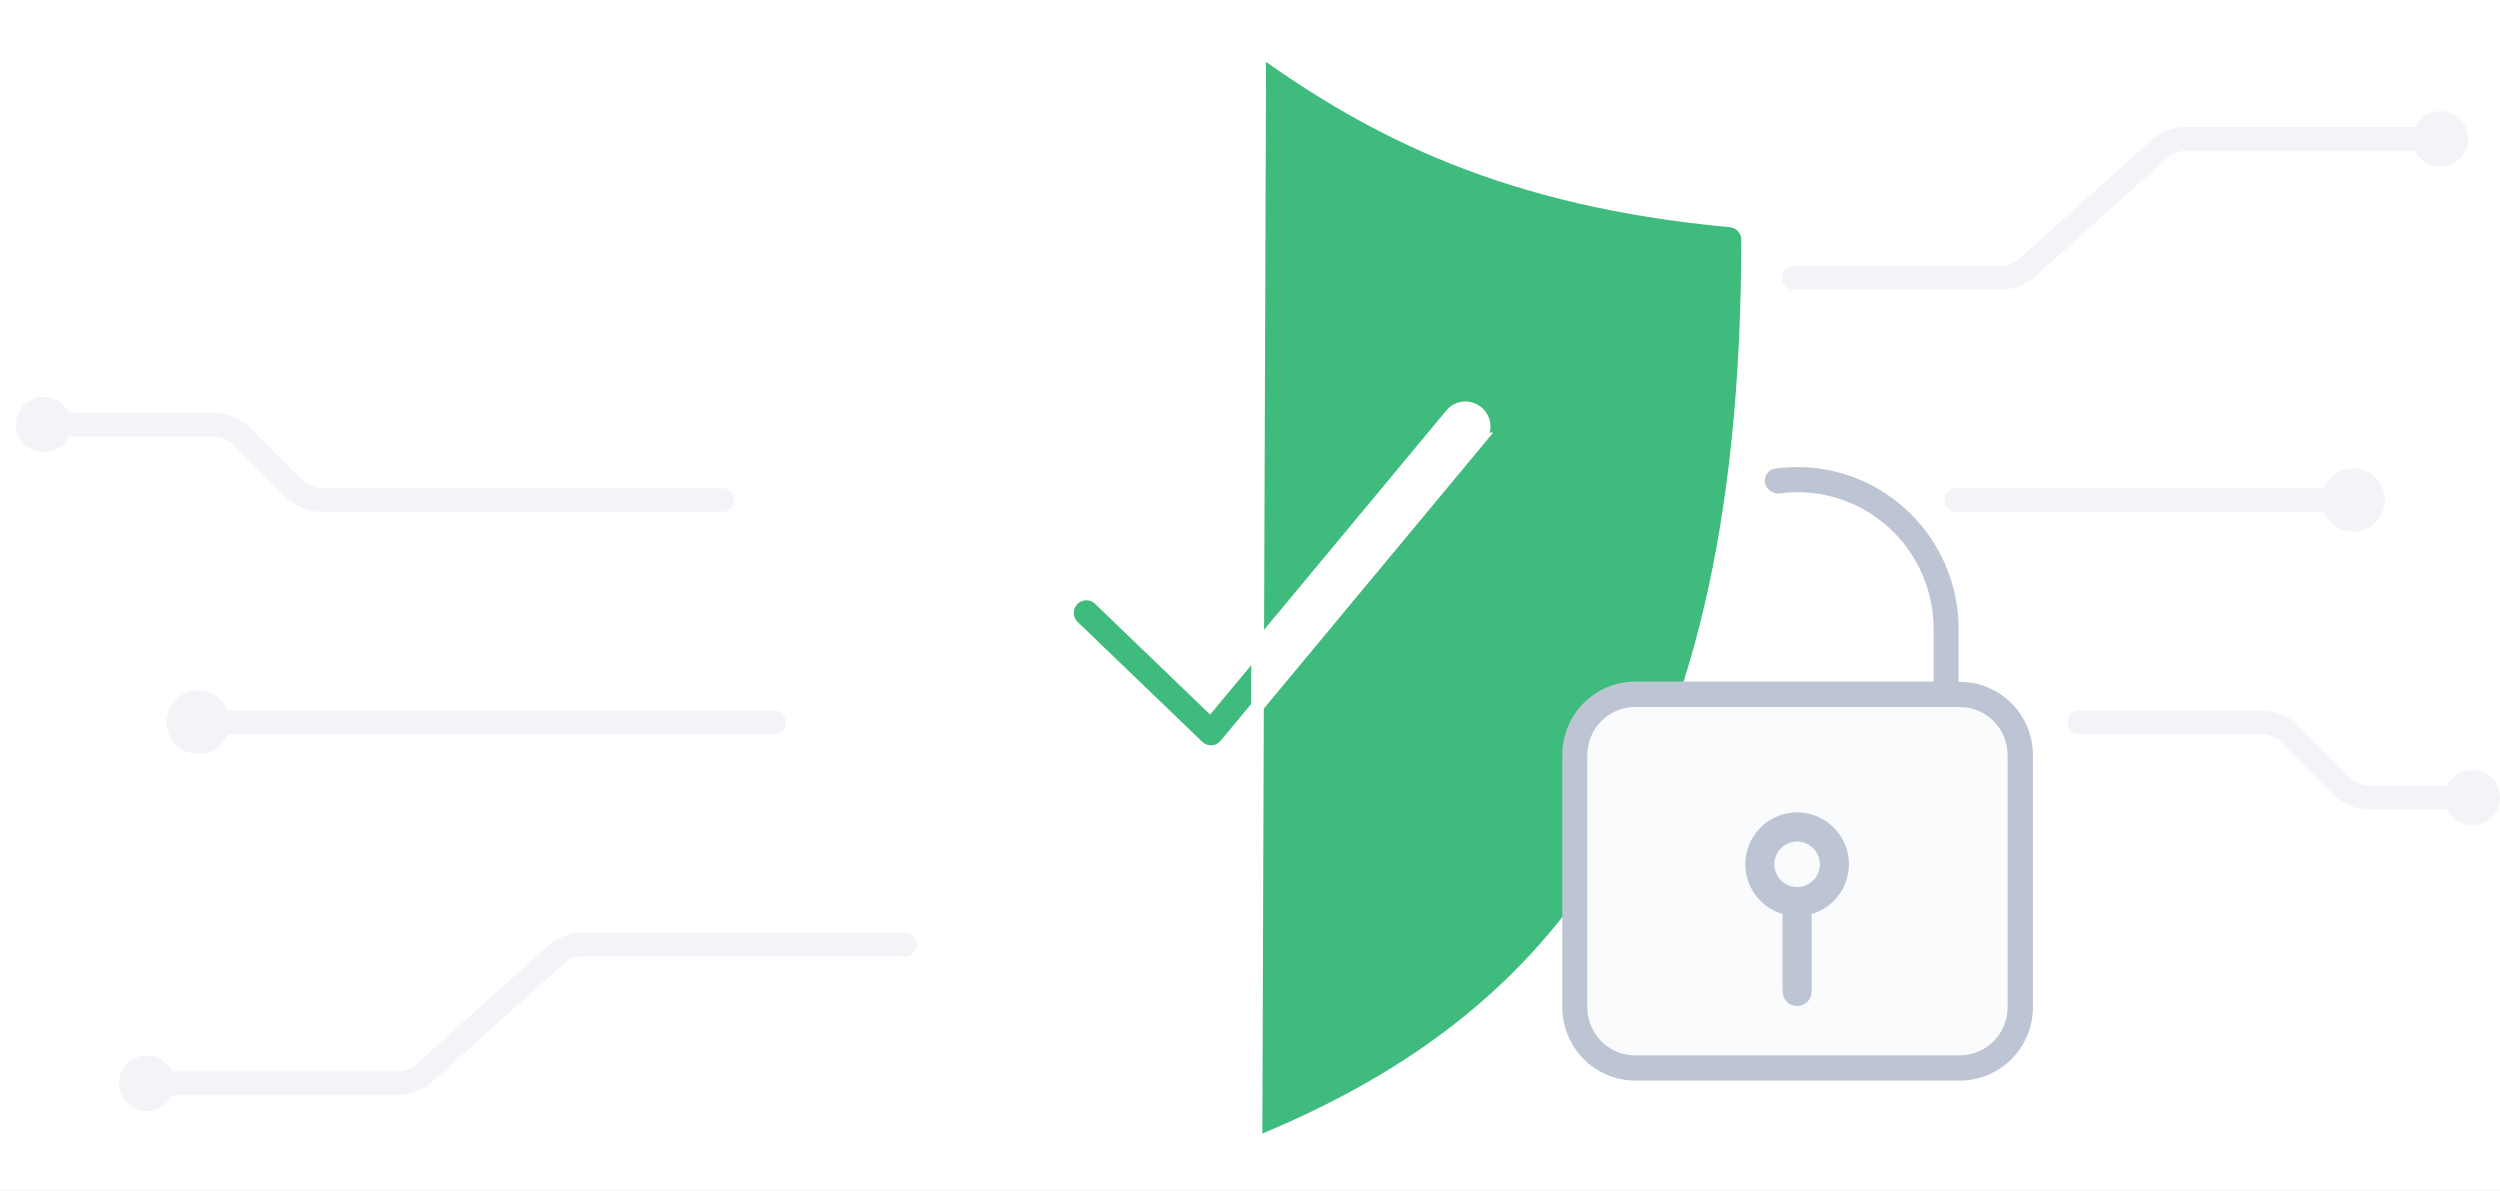
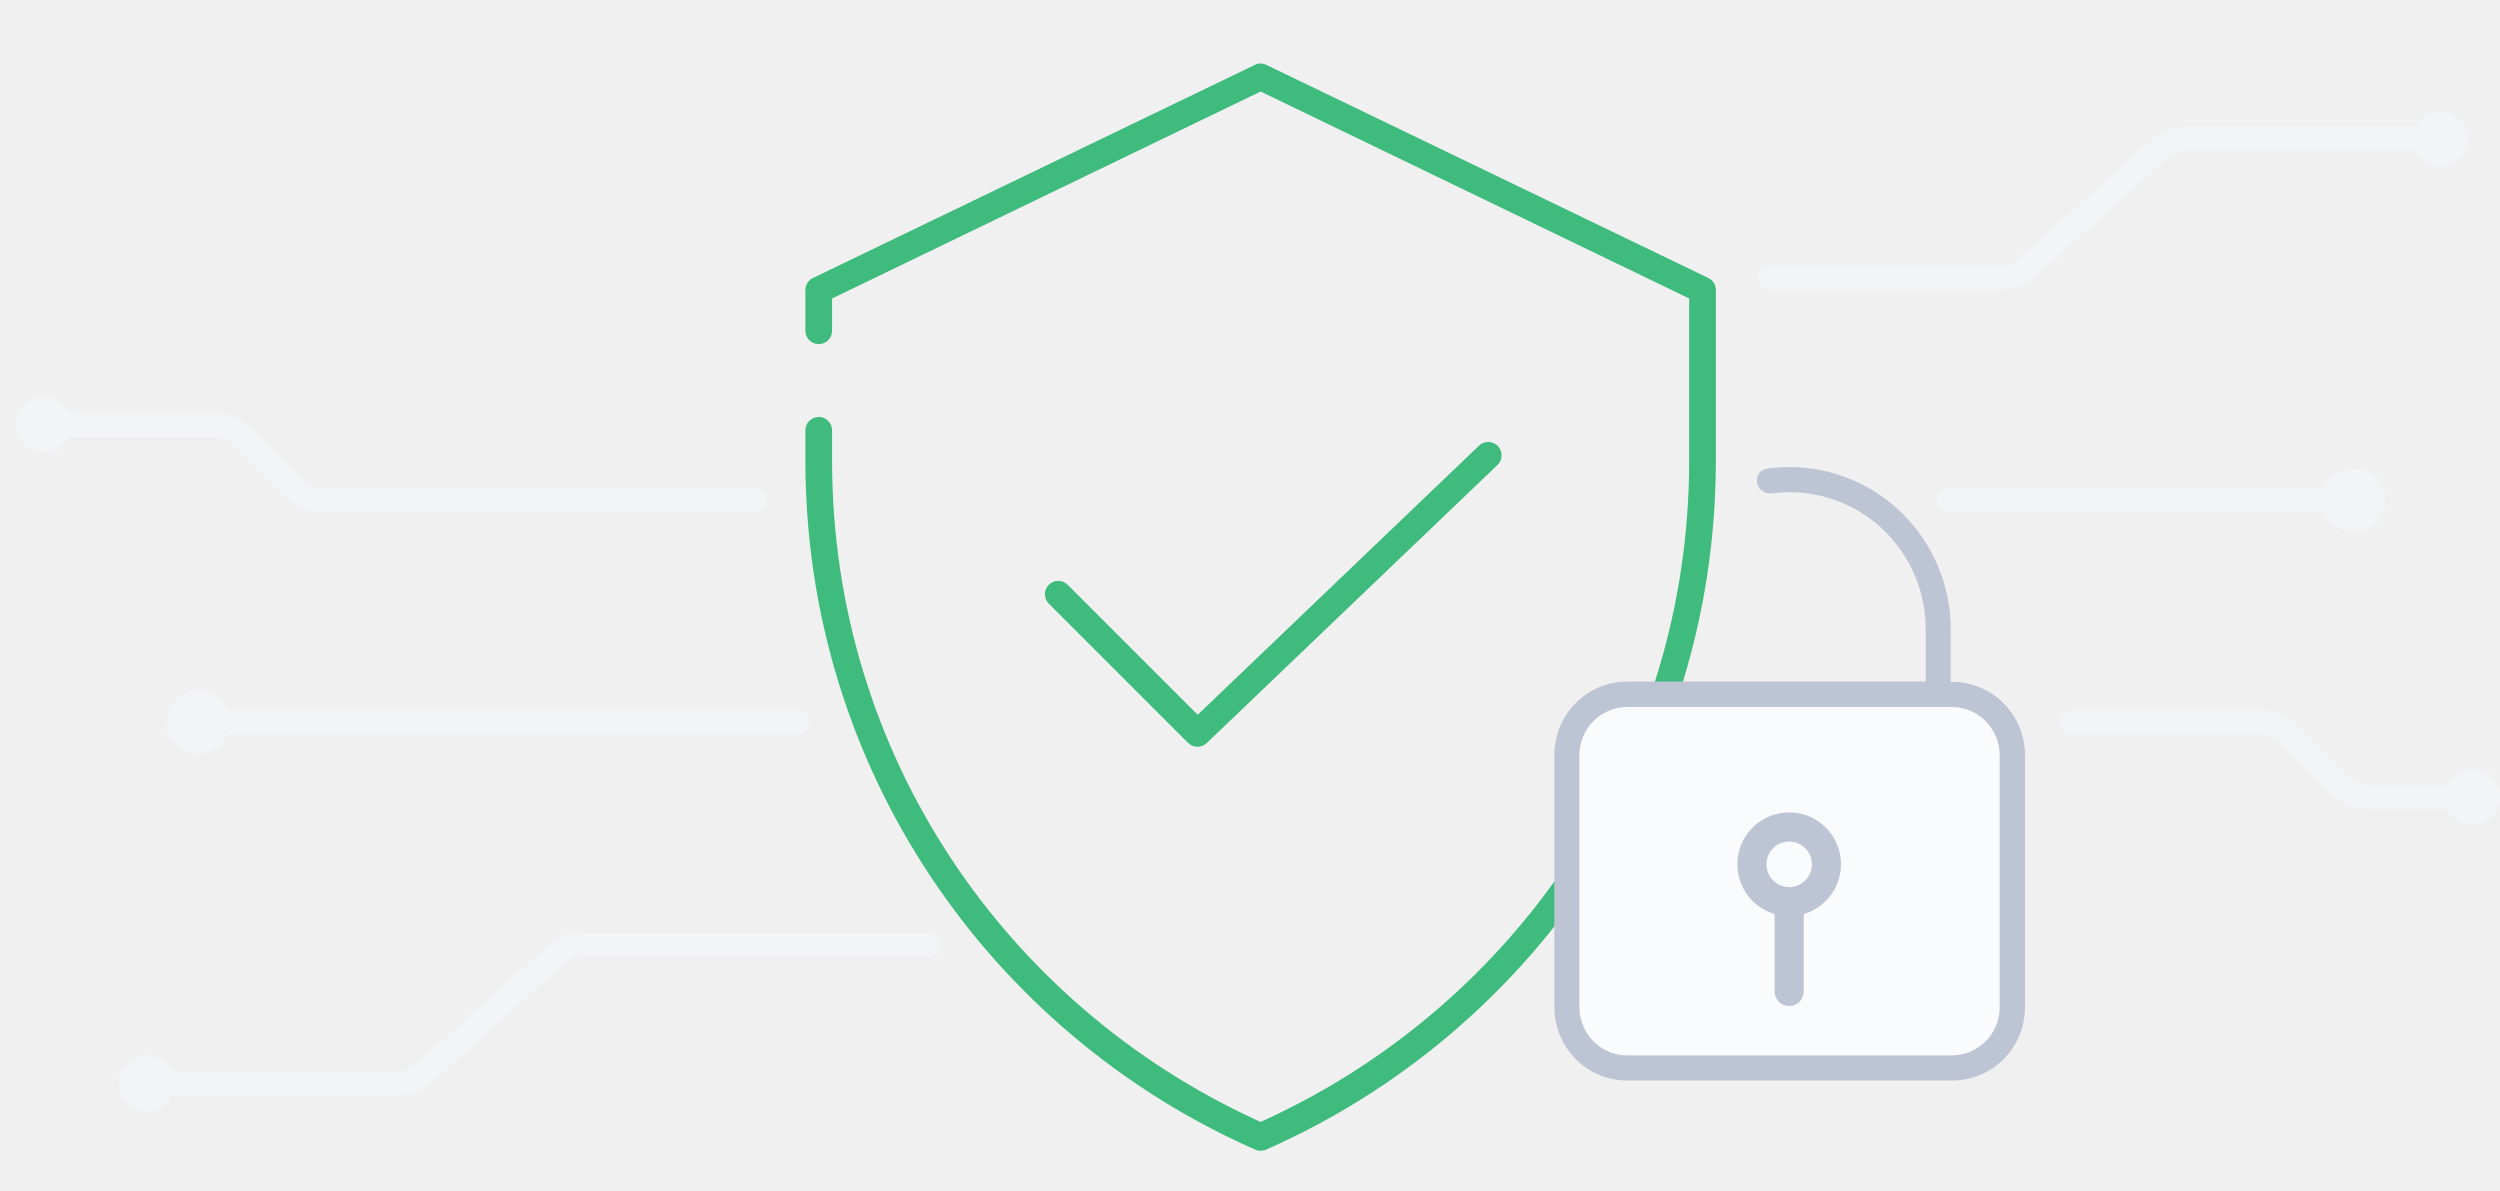
<svg xmlns="http://www.w3.org/2000/svg" width="315" height="150" viewBox="0 0 315 150" fill="none">
-   <rect width="315" height="150" fill="white" />
-   <path d="M158.729 6.251L158.732 6.254C173.128 16.608 189.93 25.239 218.042 27.83C218.634 27.886 219.184 28.161 219.583 28.602C219.982 29.043 220.203 29.617 220.2 30.212L220.2 30.215C220.2 66.442 213.614 91.329 202.474 108.991C191.343 126.639 175.656 136.914 158.25 144.027L158.729 6.251ZM158.729 6.251C158.381 5.999 157.972 5.845 157.545 5.805L158.729 6.251ZM182.807 52.286L182.8 52.296L182.793 52.305L152.961 88.202L152.411 88.864L151.791 88.267L138.566 75.539L138.566 75.539L138.558 75.531C138.334 75.309 138.068 75.134 137.776 75.015C137.484 74.897 137.171 74.838 136.856 74.841C136.541 74.845 136.229 74.91 135.94 75.035C135.65 75.16 135.388 75.34 135.169 75.567C134.95 75.794 134.778 76.061 134.663 76.355C134.548 76.648 134.493 76.962 134.5 77.277C134.507 77.592 134.576 77.903 134.704 78.191C134.832 78.479 135.016 78.739 135.245 78.955L135.25 78.96L150.953 94.066C150.954 94.067 150.956 94.069 150.957 94.07C151.194 94.29 151.472 94.459 151.777 94.568C152.083 94.677 152.408 94.723 152.732 94.702C153.056 94.681 153.372 94.594 153.662 94.446C153.951 94.299 154.207 94.093 154.414 93.843L154.416 93.841L186.435 55.309L186.434 55.309L186.44 55.303C186.748 54.939 186.941 54.491 186.992 54.016C187.042 53.541 186.949 53.062 186.725 52.641C186.5 52.22 186.154 51.876 185.732 51.654C185.311 51.433 184.835 51.342 184.363 51.394C183.748 51.478 183.19 51.798 182.807 52.286Z" fill="#3FBB7D" stroke="white" stroke-width="1.6" />
-   <rect x="199" y="88" width="55" height="47" rx="5" fill="#FAFBFD" />
-   <path d="M226.437 102.758C224.936 102.761 223.488 103.313 222.366 104.311C221.245 105.309 220.528 106.683 220.351 108.174C220.175 109.665 220.55 111.169 221.408 112.401C222.265 113.633 223.544 114.509 225.003 114.862V124.929C225.003 125.309 225.154 125.674 225.423 125.943C225.692 126.212 226.057 126.363 226.437 126.363C226.818 126.363 227.182 126.212 227.451 125.943C227.72 125.674 227.871 125.309 227.871 124.929V114.862C229.331 114.509 230.61 113.633 231.467 112.401C232.324 111.169 232.7 109.665 232.523 108.174C232.347 106.683 231.63 105.309 230.508 104.311C229.387 103.313 227.939 102.761 226.437 102.758V102.758ZM226.437 112.175C225.791 112.175 225.158 111.984 224.621 111.624C224.083 111.265 223.664 110.754 223.417 110.157C223.169 109.559 223.104 108.902 223.23 108.268C223.357 107.634 223.668 107.051 224.125 106.594C224.583 106.136 225.165 105.825 225.799 105.699C226.434 105.573 227.091 105.637 227.689 105.885C228.286 106.132 228.797 106.551 229.156 107.089C229.515 107.627 229.707 108.259 229.707 108.906C229.704 109.772 229.359 110.602 228.747 111.215C228.134 111.828 227.304 112.173 226.437 112.175V112.175Z" fill="#BDC4D4" stroke="#BDC4D4" stroke-width="0.8" />
-   <path fill-rule="evenodd" clip-rule="evenodd" d="M206.361 86.027H206.029C203.635 86.03 201.34 86.988 199.647 88.69C197.955 90.393 197.003 92.702 197 95.11V126.918C197.003 129.326 197.955 131.634 199.647 133.337C201.34 135.04 203.635 135.997 206.029 136H246.971C249.365 135.997 251.66 135.04 253.353 133.337C255.045 131.634 255.997 129.326 256 126.918V95.148C255.997 92.74 255.045 90.431 253.353 88.729C251.66 87.026 249.365 86.068 246.971 86.066H246.639V79.259C246.631 73.888 244.507 68.74 240.732 64.942C236.957 61.144 231.839 59.008 226.5 59C225.539 59.001 224.586 59.072 223.646 59.208C222.985 59.304 222.515 59.886 222.515 60.554V60.554C222.515 61.464 223.365 62.132 224.266 62.014C225.003 61.917 225.749 61.868 226.5 61.868C231.085 61.868 235.482 63.7 238.724 66.962C241.966 70.223 243.788 74.646 243.788 79.259V86.027H209.212H206.361ZM253.111 126.918V95.148C253.108 93.507 252.462 91.934 251.312 90.77C250.162 89.606 248.602 88.946 246.971 88.934H206.029C204.391 88.936 202.821 89.592 201.663 90.757C200.505 91.922 199.854 93.501 199.851 95.148V126.918C199.854 128.565 200.505 130.144 201.663 131.309C202.821 132.474 204.391 133.129 206.029 133.132H246.933C248.571 133.129 250.141 132.474 251.299 131.309C252.457 130.144 253.108 128.565 253.111 126.918Z" fill="#BDC4D4" stroke="#BDC4D4" stroke-width="0.3" />
-   <path d="M91 63H40.571C39.245 63 37.973 62.473 37.035 61.535L30.465 54.965C29.527 54.027 28.255 53.5 26.929 53.5H7.5" stroke="#F2F4F8" stroke-width="3" stroke-linecap="round" />
-   <path d="M262 91H284.929C286.255 91 287.527 91.527 288.464 92.465L295.036 99.035C295.973 99.973 297.245 100.5 298.571 100.5H311.5" stroke="#F2F4F8" stroke-width="3" stroke-linecap="round" />
-   <path d="M114 119H73.415C72.182 119 70.993 119.455 70.075 120.279L53.425 135.221C52.508 136.045 51.318 136.5 50.085 136.5H21.5" stroke="#F2F4F8" stroke-width="3" stroke-linecap="round" />
-   <path d="M226 35H252.085C253.318 35 254.507 34.545 255.425 33.721L272.075 18.779C272.993 17.955 274.182 17.5 275.415 17.5H304" stroke="#F2F4F8" stroke-width="3" stroke-linecap="round" />
-   <path d="M97.5 91L25 91" stroke="#F2F4F8" stroke-width="3" stroke-linecap="round" />
-   <path d="M246.5 63L297.5 63" stroke="#F2F4F8" stroke-width="3" stroke-linecap="round" />
+   <path fill-rule="evenodd" clip-rule="evenodd" d="M102.425 35.027L158.112 8.178L158.126 8.17C158.269 8.097 158.423 8.045 158.581 8.016C158.916 7.969 159.258 8.025 159.561 8.176L159.57 8.18L215.251 35.027L215.253 35.028C215.533 35.164 215.77 35.377 215.937 35.641C216.103 35.904 216.193 36.208 216.197 36.519V58.037C216.197 96.842 192.979 130.098 159.525 144.853L159.521 144.855C159.306 144.951 159.073 145 158.838 145C158.602 145 158.37 144.951 158.155 144.855L158.151 144.853C124.699 130.098 101.479 96.841 101.479 58.037V54.248L101.479 54.237C101.476 54.014 101.517 53.793 101.6 53.587C101.683 53.38 101.806 53.191 101.963 53.033C102.119 52.874 102.306 52.748 102.511 52.662C102.717 52.576 102.938 52.532 103.16 52.532C103.383 52.532 103.604 52.576 103.81 52.662C104.015 52.748 104.202 52.874 104.358 53.033C104.515 53.191 104.638 53.38 104.721 53.587C104.804 53.793 104.845 54.014 104.842 54.237L104.842 54.248V58.037C104.842 95.009 126.684 126.552 158.21 141.076L158.838 141.365L159.465 141.076C190.993 126.553 212.834 95.011 212.834 58.037V37.608L158.838 11.531L104.842 37.608V41.642L104.842 41.653C104.845 41.876 104.804 42.097 104.721 42.304C104.638 42.511 104.515 42.699 104.358 42.858C104.202 43.016 104.015 43.142 103.81 43.228C103.604 43.314 103.383 43.359 103.16 43.359C102.938 43.359 102.717 43.314 102.511 43.228C102.306 43.142 102.119 43.016 101.963 42.858C101.806 42.699 101.683 42.511 101.6 42.304C101.517 42.097 101.476 41.876 101.479 41.653L101.479 41.642V36.519C101.483 36.208 101.572 35.904 101.739 35.641C101.905 35.377 102.142 35.164 102.423 35.028L102.425 35.027ZM187.335 55.7L187.337 55.7C187.69 55.661 188.046 55.736 188.354 55.912C188.663 56.088 188.907 56.357 189.053 56.681C189.199 57.005 189.238 57.367 189.166 57.714C189.094 58.062 188.913 58.378 188.65 58.617L188.636 58.63L152.04 93.634L152.038 93.637C151.721 93.935 151.301 94.099 150.866 94.094C150.431 94.089 150.014 93.916 149.704 93.611L149.702 93.608L132.196 76.102L132.182 76.089C132.02 75.935 131.89 75.75 131.8 75.545C131.711 75.34 131.663 75.12 131.659 74.896C131.656 74.672 131.697 74.45 131.781 74.243C131.864 74.035 131.988 73.846 132.145 73.687C132.302 73.528 132.49 73.402 132.696 73.317C132.903 73.231 133.125 73.187 133.348 73.188C133.572 73.189 133.793 73.235 133.999 73.322C134.205 73.41 134.391 73.537 134.547 73.698L134.554 73.705L150.91 90.061L186.329 56.18L186.336 56.173C186.606 55.907 186.958 55.741 187.335 55.7Z" fill="#3FBB7D" />
+   <rect x="198" y="88" width="55" height="47" rx="5" fill="#FAFBFD" />
+   <path d="M225.437 102.758C223.936 102.761 222.488 103.313 221.366 104.311C220.245 105.309 219.528 106.683 219.351 108.174C219.175 109.665 219.55 111.169 220.408 112.401C221.265 113.633 222.544 114.509 224.003 114.862V124.929C224.003 125.309 224.154 125.674 224.423 125.943C224.692 126.212 225.057 126.363 225.437 126.363C225.818 126.363 226.182 126.212 226.451 125.943C226.72 125.674 226.871 125.309 226.871 124.929V114.862C228.331 114.509 229.61 113.633 230.467 112.401C231.324 111.169 231.7 109.665 231.523 108.174C231.347 106.683 230.63 105.309 229.508 104.311C228.387 103.313 226.939 102.761 225.437 102.758ZM225.437 112.175C224.791 112.175 224.158 111.984 223.621 111.624C223.083 111.265 222.664 110.754 222.417 110.157C222.169 109.559 222.104 108.902 222.23 108.268C222.357 107.634 222.668 107.051 223.125 106.594C223.583 106.136 224.165 105.825 224.799 105.699C225.434 105.573 226.091 105.637 226.689 105.885C227.286 106.132 227.797 106.551 228.156 107.089C228.515 107.627 228.707 108.259 228.707 108.906C228.704 109.772 228.359 110.602 227.747 111.215C227.134 111.828 226.304 112.173 225.437 112.175Z" fill="#BDC4D4" stroke="#BDC4D4" stroke-width="0.8" />
+   <path fill-rule="evenodd" clip-rule="evenodd" d="M205.361 86.027H205.029C202.635 86.03 200.34 86.988 198.647 88.69C196.955 90.393 196.003 92.702 196 95.11V126.918C196.003 129.326 196.955 131.634 198.647 133.337C200.34 135.04 202.635 135.997 205.029 136H245.971C248.365 135.997 250.66 135.04 252.353 133.337C254.045 131.634 254.997 129.326 255 126.918V95.148C254.997 92.74 254.045 90.431 252.353 88.729C250.66 87.026 248.365 86.068 245.971 86.066H245.639V79.259C245.631 73.888 243.507 68.74 239.732 64.942C235.957 61.144 230.839 59.008 225.5 59C224.539 59.001 223.586 59.072 222.646 59.208C221.985 59.304 221.515 59.886 221.515 60.554C221.515 61.464 222.365 62.132 223.266 62.014C224.003 61.917 224.749 61.868 225.5 61.868C230.085 61.868 234.482 63.7 237.724 66.962C240.966 70.223 242.788 74.646 242.788 79.259V86.027H208.212H205.361ZM252.111 126.918V95.148C252.108 93.507 251.462 91.934 250.312 90.77C249.162 89.606 247.602 88.946 245.971 88.934H205.029C203.391 88.936 201.821 89.592 200.663 90.757C199.505 91.922 198.854 93.501 198.851 95.148V126.918C198.854 128.565 199.505 130.144 200.663 131.309C201.821 132.474 203.391 133.129 205.029 133.132H245.933C247.571 133.129 249.141 132.474 250.299 131.309C251.457 130.144 252.108 128.565 252.111 126.918Z" fill="#BDC4D4" stroke="#BDC4D4" stroke-width="0.3" />
+   <path d="M95 63H40.571C39.245 63 37.973 62.473 37.035 61.535L30.465 54.965C29.527 54.027 28.255 53.5 26.929 53.5H7.5" stroke="#F2F4F8" stroke-width="3" stroke-linecap="round" />
+   <path d="M261 91H284.929C286.255 91 287.527 91.527 288.464 92.465L295.036 99.035C295.973 99.973 297.245 100.5 298.571 100.5H311.5" stroke="#F2F4F8" stroke-width="3" stroke-linecap="round" />
+   <path d="M117 119H73.415C72.182 119 70.993 119.455 70.075 120.279L53.425 135.221C52.508 136.045 51.318 136.5 50.085 136.5H21.5" stroke="#F2F4F8" stroke-width="3" stroke-linecap="round" />
+   <path d="M223 35H252.085C253.318 35 254.507 34.545 255.425 33.721L272.075 18.779C272.993 17.955 274.182 17.5 275.415 17.5H304" stroke="#F2F4F8" stroke-width="3" stroke-linecap="round" />
+   <path d="M100.5 91L25 91" stroke="#F2F4F8" stroke-width="3" stroke-linecap="round" />
+   <path d="M245.5 63L297.5 63" stroke="#F2F4F8" stroke-width="3" stroke-linecap="round" />
  <circle cx="5.5" cy="53.5" r="3.5" fill="#F2F4F8" />
  <circle cx="311.5" cy="100.5" r="3.5" transform="rotate(-180 311.5 100.5)" fill="#F2F4F8" />
  <circle cx="18.5" cy="136.5" r="3.5" fill="#F2F4F8" />
  <circle cx="307.5" cy="17.5" r="3.5" transform="rotate(-180 307.5 17.5)" fill="#F2F4F8" />
  <circle cx="25" cy="91" r="4" fill="#F2F4F8" />
  <circle cx="296.5" cy="63" r="4" transform="rotate(-180 296.5 63)" fill="#F2F4F8" />
</svg>
